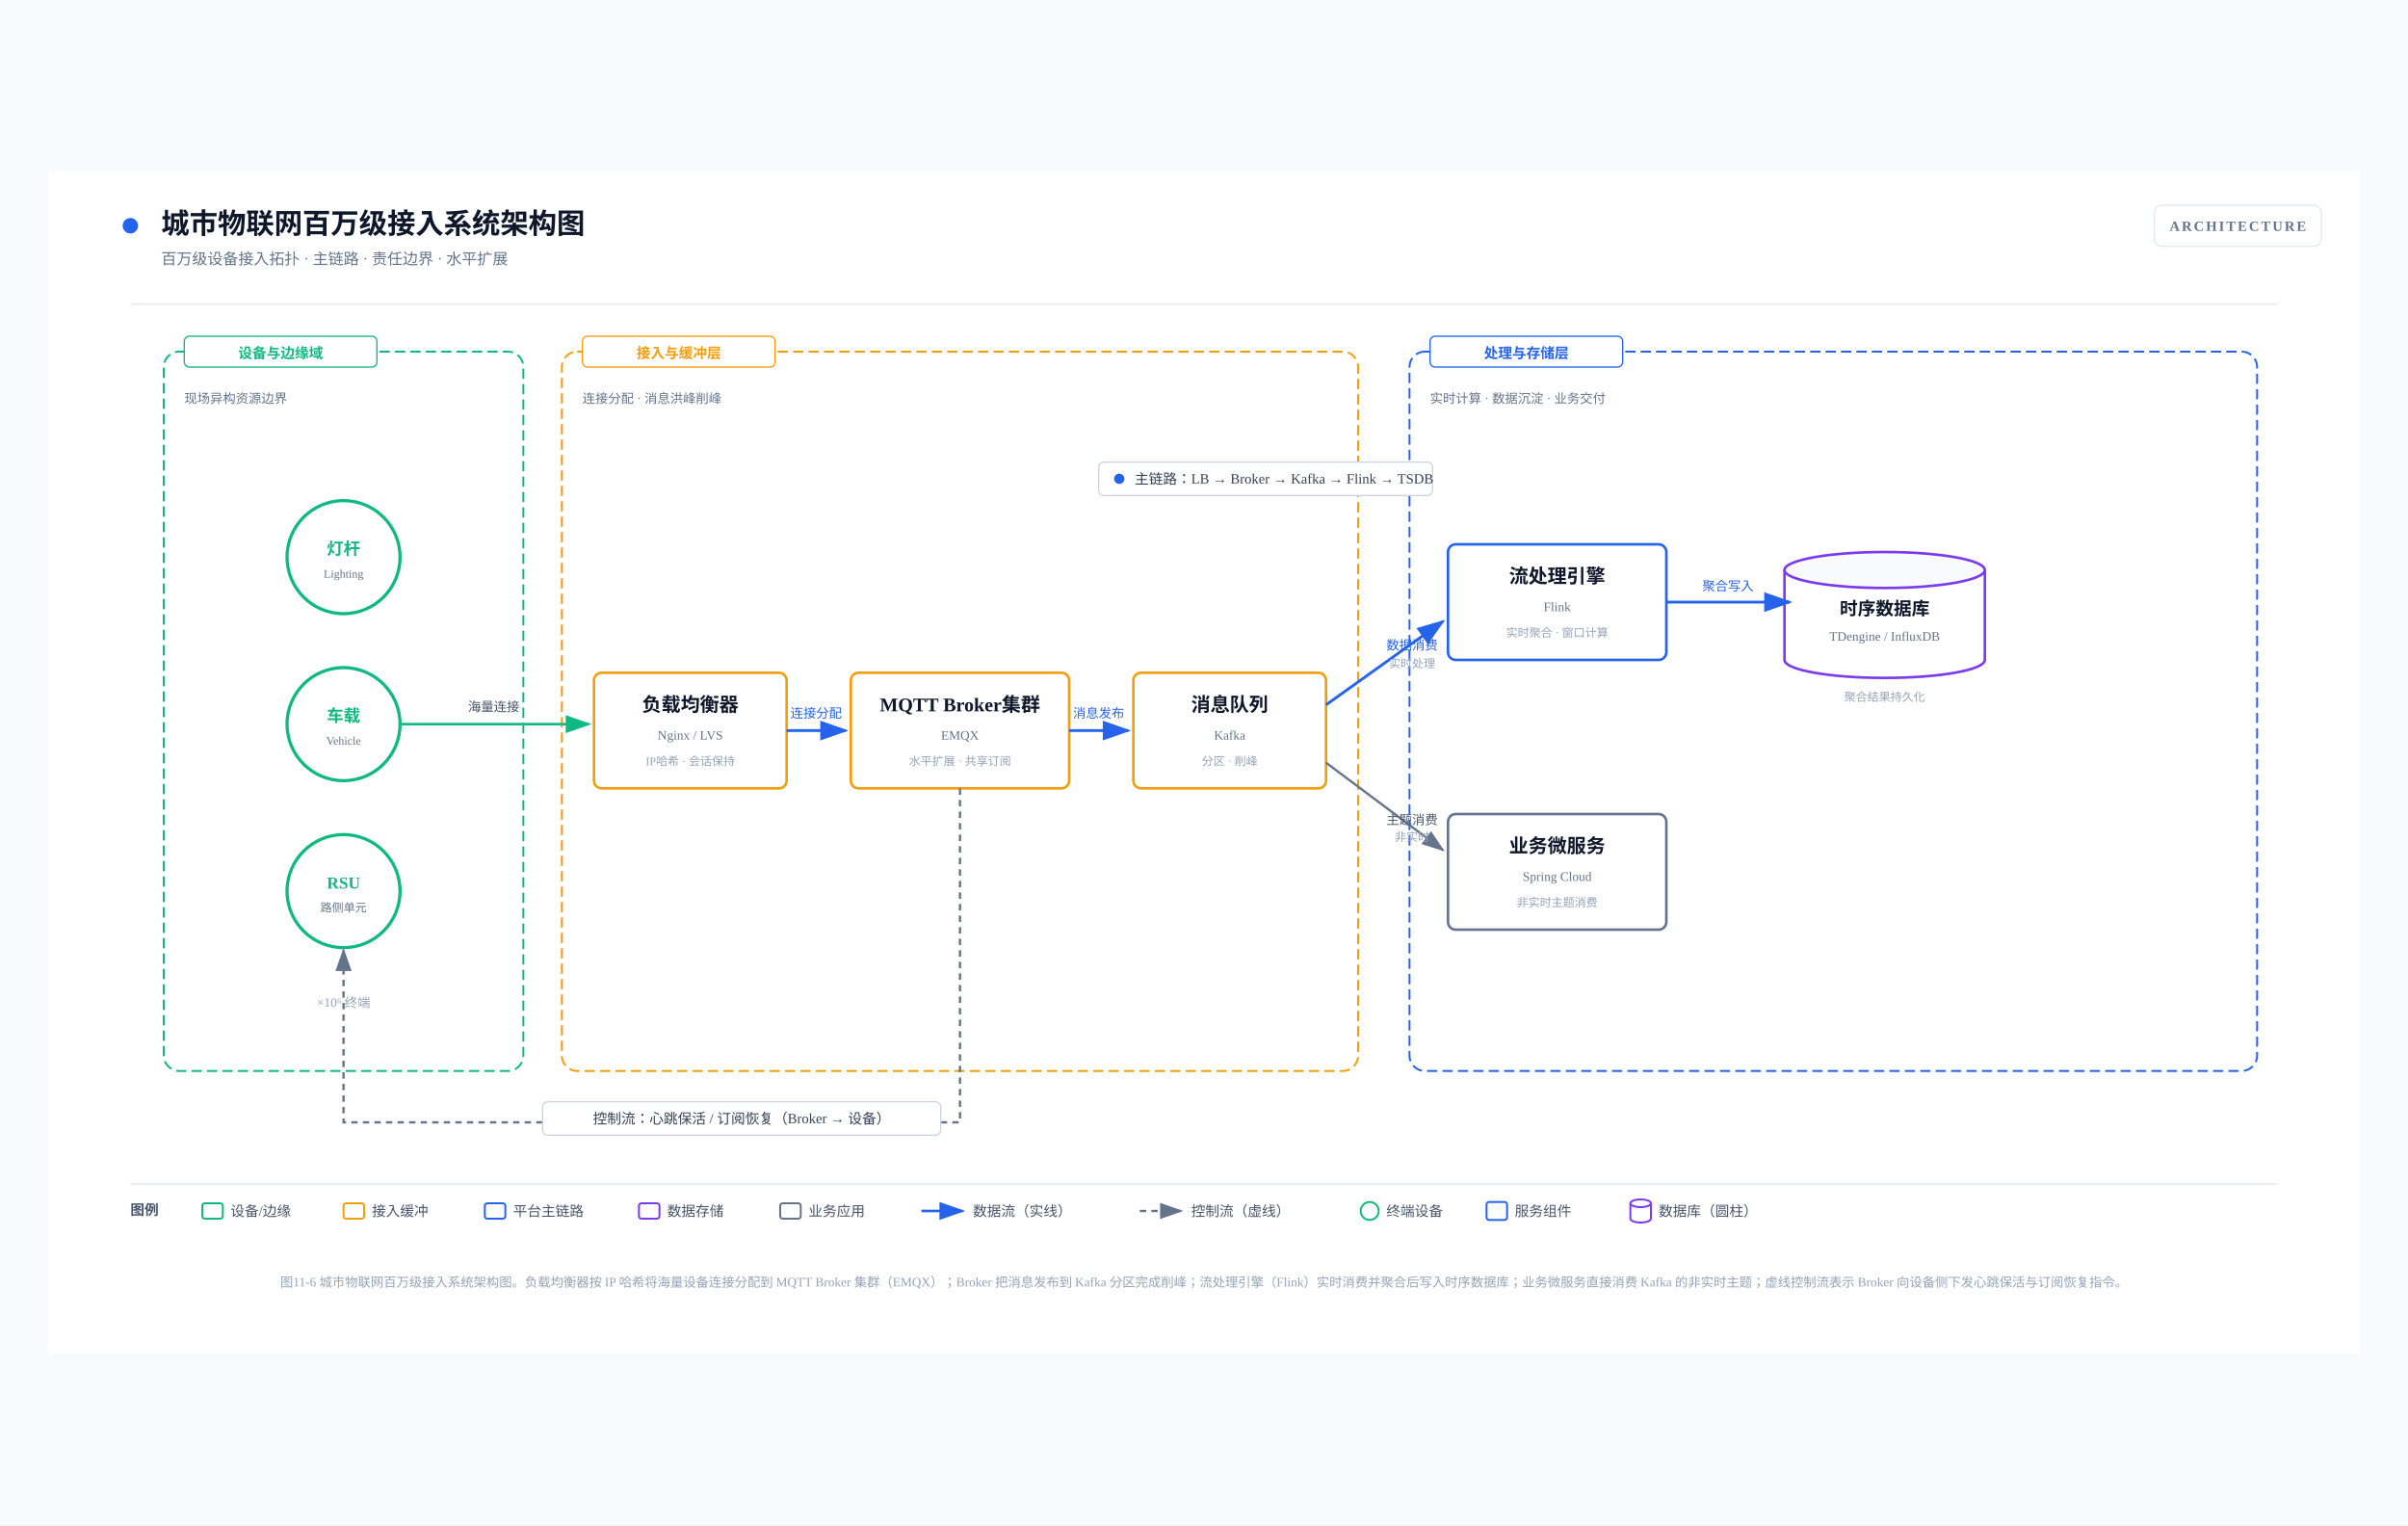
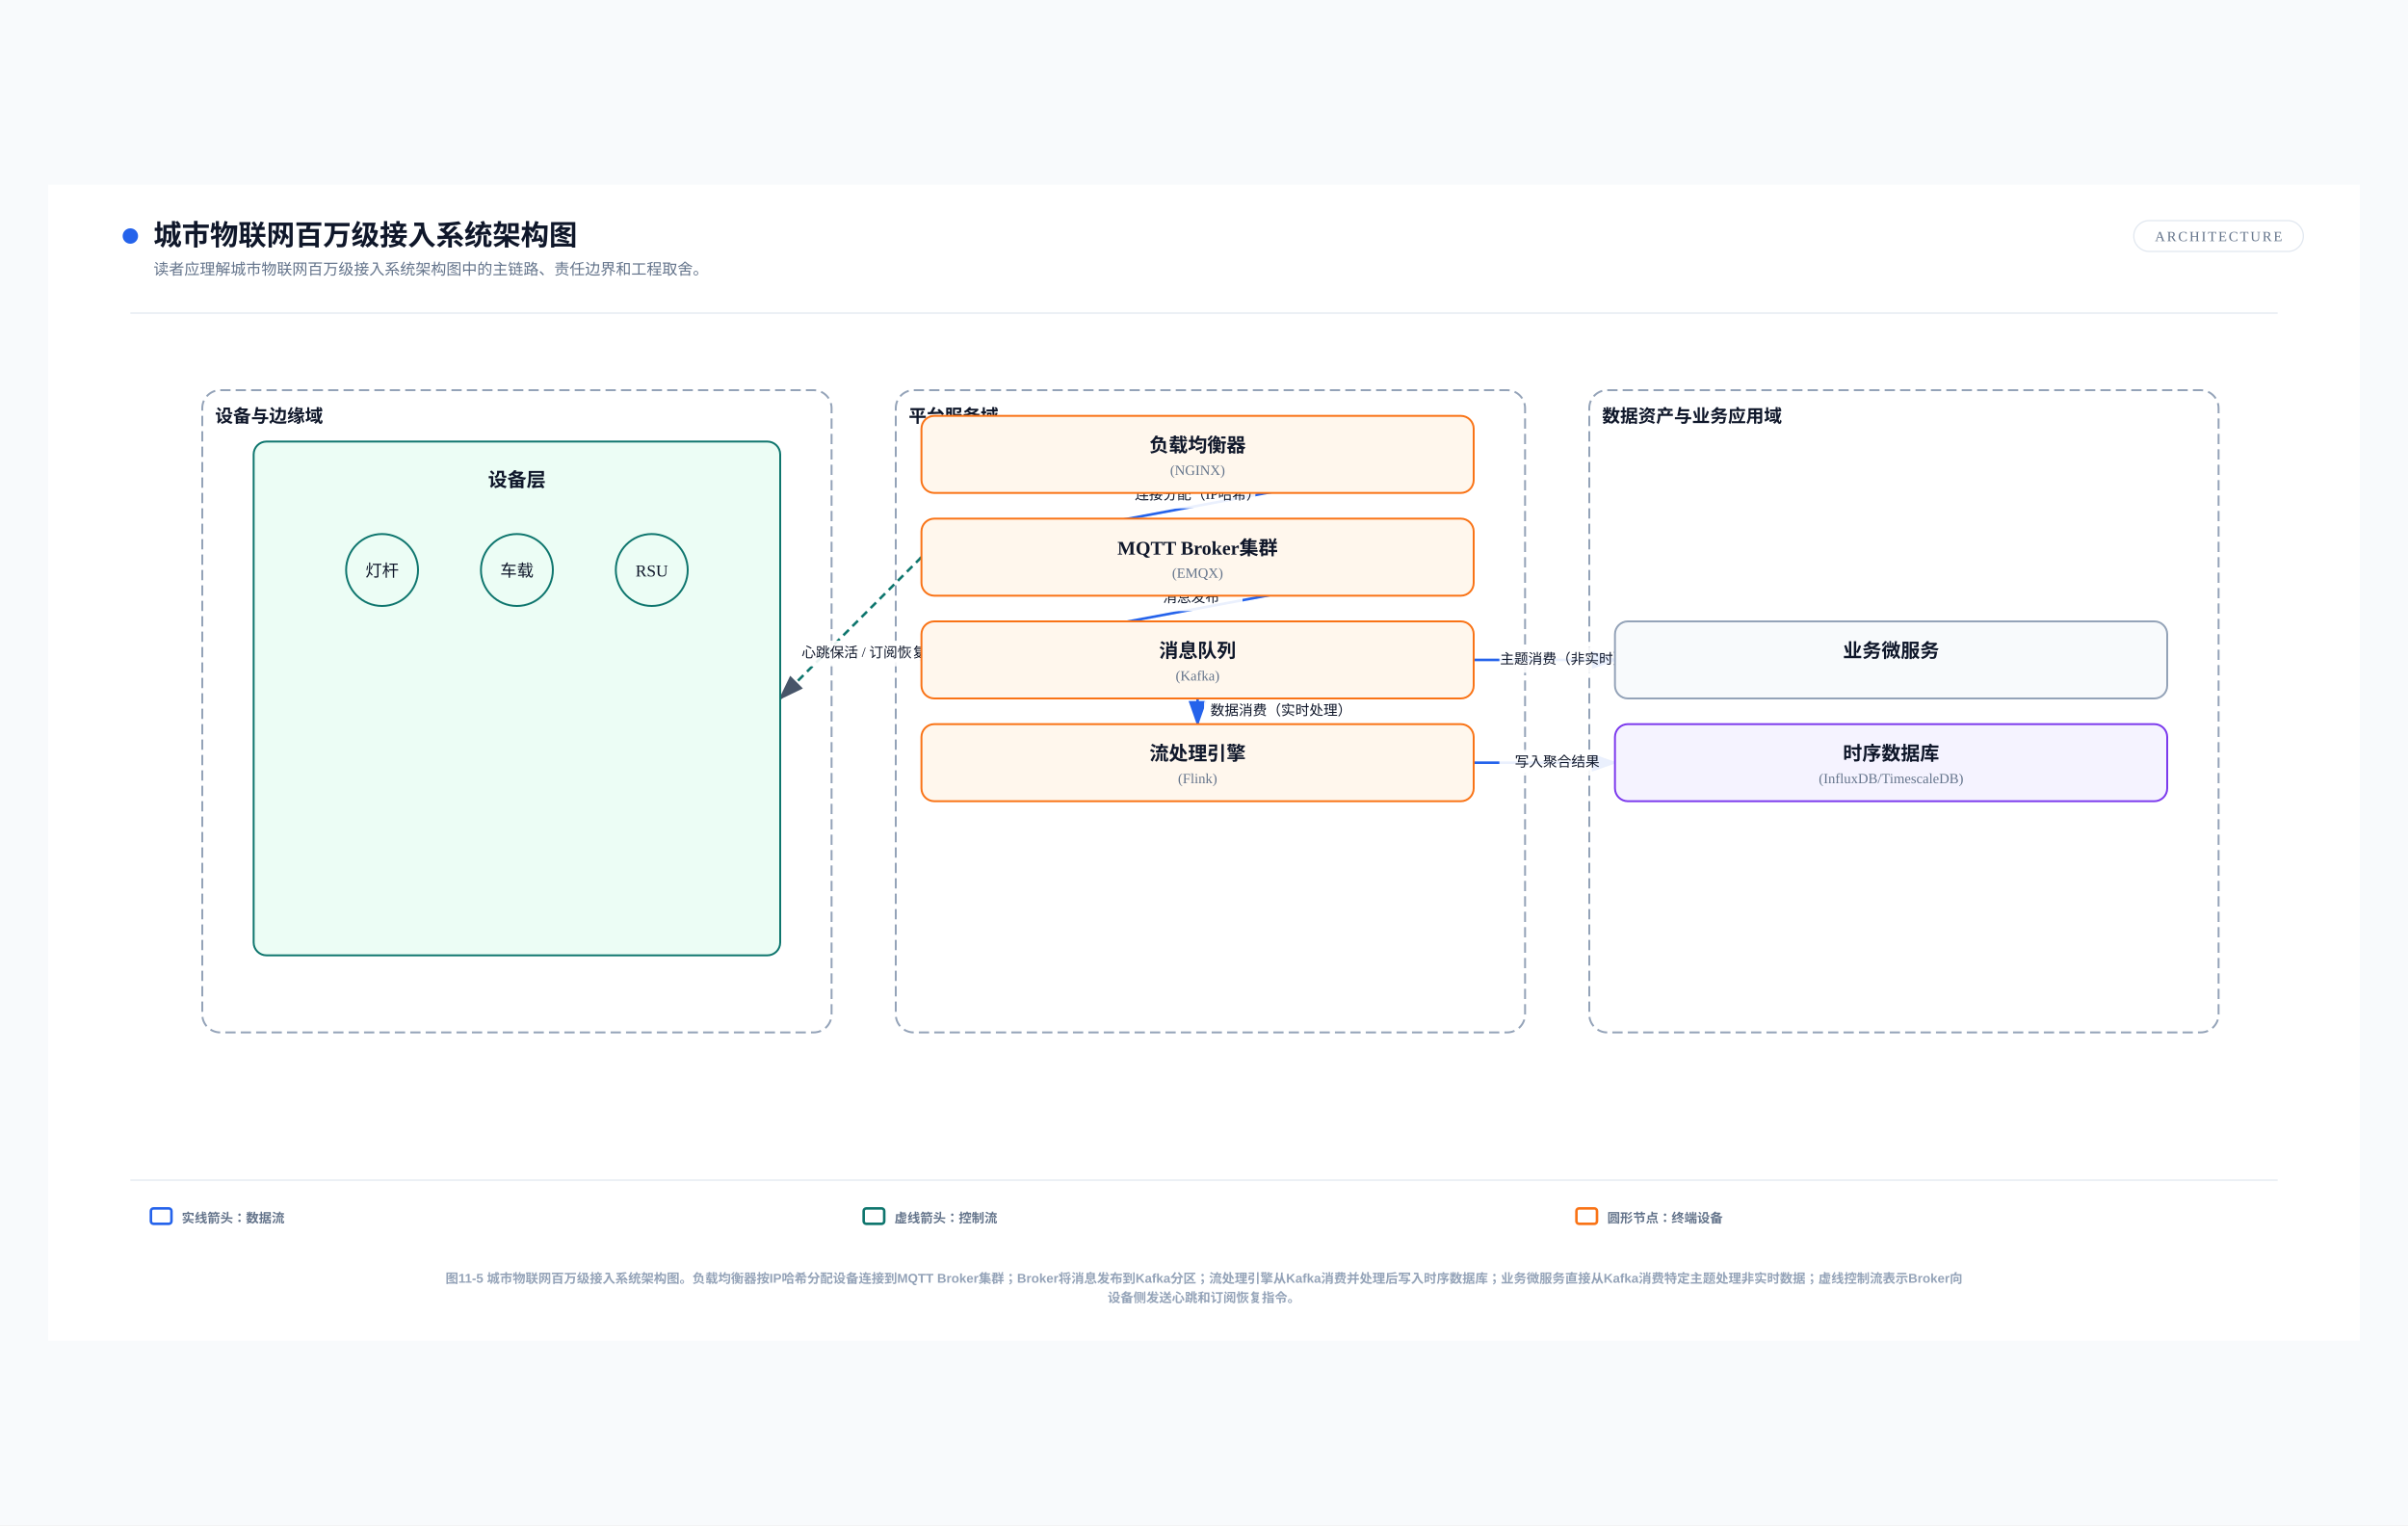
<svg xmlns="http://www.w3.org/2000/svg" width="1200" height="760" viewBox="0 0 1200 760" role="img" aria-labelledby="title desc">
  <rect width="1200" height="760" fill="#F8FAFC" />
-   <svg x="24.000" y="85.600" width="1152.000" height="588.800" viewBox="0 0 1800.000 920.000" preserveAspectRatio="xMidYMid meet">
+   <svg x="24.000" y="92.000" width="1152.000" height="576.000" viewBox="0 0 1800.000 900.000" preserveAspectRatio="xMidYMid meet">
    <defs>
-       <marker id="ah-blue" markerWidth="10" markerHeight="7" refX="9" refY="3.5" orient="auto">
-         <polygon points="0 0,10 3.5,0 7" fill="#2563EB" />
+       <marker id="bp-arrow" markerWidth="10" markerHeight="7" refX="9" refY="3.5" orient="auto">
+         <polygon points="0 0, 10 3.5, 0 7" fill="#475569" />
      </marker>
-       <marker id="ah-green" markerWidth="10" markerHeight="7" refX="9" refY="3.5" orient="auto">
-         <polygon points="0 0,10 3.5,0 7" fill="#10B981" />
-       </marker>
-       <marker id="ah-orange" markerWidth="10" markerHeight="7" refX="9" refY="3.5" orient="auto">
-         <polygon points="0 0,10 3.5,0 7" fill="#F59E0B" />
-       </marker>
-       <marker id="ah-purple" markerWidth="10" markerHeight="7" refX="9" refY="3.5" orient="auto">
-         <polygon points="0 0,10 3.5,0 7" fill="#7C3AED" />
-       </marker>
-       <marker id="ah-gray" markerWidth="10" markerHeight="7" refX="9" refY="3.5" orient="auto">
-         <polygon points="0 0,10 3.5,0 7" fill="#64748B" />
+       <marker id="bp-arrow-primary" markerWidth="10" markerHeight="7" refX="9" refY="3.5" orient="auto">
+         <polygon points="0 0, 10 3.5, 0 7" fill="#2563EB" />
      </marker>
    </defs>
-     <rect x="0" y="0" width="1800" height="920" fill="#FFFFFF" />
-     <circle cx="64" cy="42" r="6" fill="#2563EB" />
-     <text x="88" y="48" font-size="22" font-weight="700" fill="#0F172A">城市物联网百万级接入系统架构图</text>
-     <text x="88" y="72" font-size="12" fill="#64748B">百万级设备接入拓扑 · 主链路 · 责任边界 · 水平扩展</text>
-     <rect x="1640" y="26" width="130" height="32" rx="6" fill="#FFFFFF" stroke="#E2E8F0" stroke-width="1" />
-     <text x="1705" y="46" font-size="11" font-weight="700" fill="#64748B" text-anchor="middle" letter-spacing="1.5">ARCHITECTURE</text>
-     <line x1="64" y1="103" x2="1736" y2="103" stroke="#E2E8F0" stroke-width="1" />
-     <rect x="90" y="140" width="280" height="560" rx="12" fill="none" stroke="#10B981" stroke-width="1.5" stroke-dasharray="8 4" />
-     <rect x="106" y="128" width="150" height="24" rx="4" fill="#FFFFFF" stroke="#10B981" stroke-width="1" />
-     <text x="181" y="145" font-size="11" font-weight="700" fill="#10B981" text-anchor="middle">设备与边缘域</text>
-     <text x="106" y="180" font-size="10" fill="#64748B">现场异构资源边界</text>
-     <rect x="400" y="140" width="620" height="560" rx="12" fill="none" stroke="#F59E0B" stroke-width="1.5" stroke-dasharray="8 4" />
-     <rect x="416" y="128" width="150" height="24" rx="4" fill="#FFFFFF" stroke="#F59E0B" stroke-width="1" />
-     <text x="491" y="145" font-size="11" font-weight="700" fill="#F59E0B" text-anchor="middle">接入与缓冲层</text>
-     <text x="416" y="180" font-size="10" fill="#64748B">连接分配 · 消息洪峰削峰</text>
-     <rect x="1060" y="140" width="660" height="560" rx="12" fill="none" stroke="#2563EB" stroke-width="1.5" stroke-dasharray="8 4" />
-     <rect x="1076" y="128" width="150" height="24" rx="4" fill="#FFFFFF" stroke="#2563EB" stroke-width="1" />
-     <text x="1151" y="145" font-size="11" font-weight="700" fill="#2563EB" text-anchor="middle">处理与存储层</text>
-     <text x="1076" y="180" font-size="10" fill="#64748B">实时计算 · 数据沉淀 · 业务交付</text>
-     <g>
-       <circle cx="230" cy="300" r="44" fill="#FFFFFF" stroke="#10B981" stroke-width="2.5" />
-       <text x="230" y="298" font-size="13" font-weight="700" fill="#10B981" text-anchor="middle">灯杆</text>
-       <text x="230" y="316" font-size="9" fill="#64748B" text-anchor="middle">Lighting</text>
-       <circle cx="230" cy="430" r="44" fill="#FFFFFF" stroke="#10B981" stroke-width="2.5" />
-       <text x="230" y="428" font-size="13" font-weight="700" fill="#10B981" text-anchor="middle">车载</text>
-       <text x="230" y="446" font-size="9" fill="#64748B" text-anchor="middle">Vehicle</text>
-       <circle cx="230" cy="560" r="44" fill="#FFFFFF" stroke="#10B981" stroke-width="2.5" />
-       <text x="230" y="558" font-size="13" font-weight="700" fill="#10B981" text-anchor="middle">RSU</text>
-       <text x="230" y="576" font-size="9" fill="#64748B" text-anchor="middle">路侧单元</text>
-       <text x="230" y="650" font-size="10" fill="#94A3B8" text-anchor="middle">×10⁶ 终端</text>
+     <rect width="1800" height="900" fill="#FFFFFF" />
+     <circle cx="64" cy="40" r="6" fill="#2563EB" />
+     <text x="82" y="47" fill="#0F172A" font-size="22" font-weight="700">城市物联网百万级接入系统架构图</text>
+     <text x="82" y="70" fill="#64748B" font-size="12">读者应理解城市物联网百万级接入系统架构图中的主链路、责任边界和工程取舍。</text>
+     <rect x="1624" y="28" width="132" height="24" rx="12" fill="#FFFFFF" stroke="#E2E8F0" />
+     <text x="1690" y="44" fill="#64748B" font-size="11" text-anchor="middle" letter-spacing="1.4">ARCHITECTURE</text>
+     <line x1="64" y1="100" x2="1736" y2="100" stroke="#E2E8F0" />
+     <g data-layout="architecture">
+       <rect x="120" y="160" width="490" height="500" rx="14" fill="none" stroke="#94A3B8" stroke-width="1.5" stroke-dasharray="8,4" />
+       <text x="130" y="185" fill="#0F172A" font-size="14" font-weight="600">设备与边缘域</text>
+       <rect x="660" y="160" width="490" height="500" rx="14" fill="none" stroke="#94A3B8" stroke-width="1.5" stroke-dasharray="8,4" />
+       <text x="670" y="185" fill="#0F172A" font-size="14" font-weight="600">平台服务域</text>
+       <rect x="1200" y="160" width="490" height="500" rx="14" fill="none" stroke="#94A3B8" stroke-width="1.5" stroke-dasharray="8,4" />
+       <text x="1210" y="185" fill="#0F172A" font-size="14" font-weight="600">数据资产与业务应用域</text>
+       <line x1="1110" y1="210" x2="680" y2="290" stroke="#2563EB" stroke-width="2" marker-end="url(#bp-arrow-primary)" />
+       <rect x="850" y="232" width="90" height="20" rx="4" fill="white" opacity="0.9" />
+       <text x="895" y="245" fill="#0F172A" font-size="11" text-anchor="middle">连接分配（IP哈希）</text>
+       <line x1="1110" y1="290" x2="680" y2="370" stroke="#2563EB" stroke-width="2" marker-end="url(#bp-arrow-primary)" />
+       <rect x="850" y="312" width="80" height="20" rx="4" fill="white" opacity="0.9" />
+       <text x="890" y="325" fill="#0F172A" font-size="11" text-anchor="middle">消息发布</text>
+       <line x1="895" y1="400" x2="895" y2="420" stroke="#2563EB" stroke-width="2" marker-end="url(#bp-arrow-primary)" />
+       <rect x="900" y="400" width="120" height="20" rx="4" fill="white" opacity="0.9" />
+       <text x="960" y="413" fill="#0F172A" font-size="11" text-anchor="middle">数据消费（实时处理）</text>
+       <line x1="1110" y1="450" x2="1220" y2="450" stroke="#2563EB" stroke-width="2" marker-end="url(#bp-arrow-primary)" />
+       <rect x="1130" y="440" width="90" height="20" rx="4" fill="white" opacity="0.9" />
+       <text x="1175" y="453" fill="#0F172A" font-size="11" text-anchor="middle">写入聚合结果</text>
+       <line x1="1110" y1="370" x2="1220" y2="370" stroke="#2563EB" stroke-width="2" marker-end="url(#bp-arrow-primary)" />
+       <rect x="1130" y="360" width="100" height="20" rx="4" fill="white" opacity="0.9" />
+       <text x="1180" y="373" fill="#0F172A" font-size="11" text-anchor="middle">主题消费（非实时）</text>
+       <line x1="680" y1="290" x2="570" y2="400" stroke="#0F766E" stroke-width="2" stroke-dasharray="6,4" marker-end="url(#bp-arrow)" />
+       <rect x="580" y="355" width="110" height="20" rx="4" fill="white" opacity="0.9" />
+       <text x="635" y="368" fill="#0F172A" font-size="11" text-anchor="middle">心跳保活 / 订阅恢复</text>
+       <rect x="160" y="200" width="410" height="400" rx="10" fill="#ECFDF5" stroke="#0F766E" stroke-width="1.5" />
+       <text x="365" y="235" fill="#0F172A" font-size="15" font-weight="600" text-anchor="middle">设备层</text>
+       <circle cx="260" cy="300" r="28" fill="#ECFDF5" stroke="#0F766E" stroke-width="1.5" />
+       <text x="260" y="305" fill="#0F172A" font-size="13" font-weight="500" text-anchor="middle">灯杆</text>
+       <circle cx="365" cy="300" r="28" fill="#ECFDF5" stroke="#0F766E" stroke-width="1.5" />
+       <text x="365" y="305" fill="#0F172A" font-size="13" font-weight="500" text-anchor="middle">车载</text>
+       <circle cx="470" cy="300" r="28" fill="#ECFDF5" stroke="#0F766E" stroke-width="1.5" />
+       <text x="470" y="305" fill="#0F172A" font-size="13" font-weight="500" text-anchor="middle">RSU</text>
+       <rect x="680" y="180" width="430" height="60" rx="10" fill="#FFF7ED" stroke="#F97316" stroke-width="1.5" />
+       <text x="895" y="208" fill="#0F172A" font-size="15" font-weight="600" text-anchor="middle">负载均衡器</text>
+       <text x="895" y="226" fill="#64748B" font-size="11" text-anchor="middle">(NGINX)</text>
+       <rect x="680" y="260" width="430" height="60" rx="10" fill="#FFF7ED" stroke="#F97316" stroke-width="1.5" />
+       <text x="895" y="288" fill="#0F172A" font-size="15" font-weight="600" text-anchor="middle">MQTT Broker集群</text>
+       <text x="895" y="306" fill="#64748B" font-size="11" text-anchor="middle">(EMQX)</text>
+       <rect x="680" y="340" width="430" height="60" rx="10" fill="#FFF7ED" stroke="#F97316" stroke-width="1.5" />
+       <text x="895" y="368" fill="#0F172A" font-size="15" font-weight="600" text-anchor="middle">消息队列</text>
+       <text x="895" y="386" fill="#64748B" font-size="11" text-anchor="middle">(Kafka)</text>
+       <rect x="680" y="420" width="430" height="60" rx="10" fill="#FFF7ED" stroke="#F97316" stroke-width="1.5" />
+       <text x="895" y="448" fill="#0F172A" font-size="15" font-weight="600" text-anchor="middle">流处理引擎</text>
+       <text x="895" y="466" fill="#64748B" font-size="11" text-anchor="middle">(Flink)</text>
+       <rect x="1220" y="340" width="430" height="60" rx="10" fill="#F8FAFC" stroke="#94A3B8" stroke-width="1.5" />
+       <text x="1435" y="368" fill="#0F172A" font-size="15" font-weight="600" text-anchor="middle">业务微服务</text>
+       <rect x="1220" y="420" width="430" height="60" rx="10" fill="#F5F3FF" stroke="#7C3AED" stroke-width="1.5" />
+       <text x="1435" y="448" fill="#0F172A" font-size="15" font-weight="600" text-anchor="middle">时序数据库</text>
+       <text x="1435" y="466" fill="#64748B" font-size="11" text-anchor="middle">(InfluxDB/TimescaleDB)</text>
    </g>
-     <rect x="425" y="390" width="150" height="90" rx="6" fill="#FFFFFF" stroke="#F59E0B" stroke-width="2" />
-     <text x="500" y="420" font-size="15" font-weight="700" fill="#0F172A" text-anchor="middle">负载均衡器</text>
-     <text x="500" y="442" font-size="10" fill="#64748B" text-anchor="middle">Nginx / LVS</text>
-     <text x="500" y="462" font-size="9" fill="#94A3B8" text-anchor="middle">IP哈希 · 会话保持</text>
-     <rect x="625" y="390" width="170" height="90" rx="6" fill="#FFFFFF" stroke="#F59E0B" stroke-width="2" />
-     <text x="710" y="420" font-size="15" font-weight="700" fill="#0F172A" text-anchor="middle">MQTT Broker集群</text>
-     <text x="710" y="442" font-size="10" fill="#64748B" text-anchor="middle">EMQX</text>
-     <text x="710" y="462" font-size="9" fill="#94A3B8" text-anchor="middle">水平扩展 · 共享订阅</text>
-     <rect x="845" y="390" width="150" height="90" rx="6" fill="#FFFFFF" stroke="#F59E0B" stroke-width="2" />
-     <text x="920" y="420" font-size="15" font-weight="700" fill="#0F172A" text-anchor="middle">消息队列</text>
-     <text x="920" y="442" font-size="10" fill="#64748B" text-anchor="middle">Kafka</text>
-     <text x="920" y="462" font-size="9" fill="#94A3B8" text-anchor="middle">分区 · 削峰</text>
-     <rect x="1090" y="290" width="170" height="90" rx="6" fill="#FFFFFF" stroke="#2563EB" stroke-width="2" />
-     <text x="1175" y="320" font-size="15" font-weight="700" fill="#0F172A" text-anchor="middle">流处理引擎</text>
-     <text x="1175" y="342" font-size="10" fill="#64748B" text-anchor="middle">Flink</text>
-     <text x="1175" y="362" font-size="9" fill="#94A3B8" text-anchor="middle">实时聚合 · 窗口计算</text>
-     <rect x="1090" y="500" width="170" height="90" rx="6" fill="#FFFFFF" stroke="#64748B" stroke-width="2" />
-     <text x="1175" y="530" font-size="15" font-weight="700" fill="#0F172A" text-anchor="middle">业务微服务</text>
-     <text x="1175" y="552" font-size="10" fill="#64748B" text-anchor="middle">Spring Cloud</text>
-     <text x="1175" y="572" font-size="9" fill="#94A3B8" text-anchor="middle">非实时主题消费</text>
-     <g>
-       <path d="M 1352,310 L 1352,380 A 78,14 0 0 0 1508,380 L 1508,310" fill="#FFFFFF" stroke="#7C3AED" stroke-width="2" />
-       <ellipse cx="1430" cy="310" rx="78" ry="14" fill="#F8FAFC" stroke="#7C3AED" stroke-width="2" />
-       <text x="1430" y="345" font-size="14" font-weight="700" fill="#0F172A" text-anchor="middle">时序数据库</text>
-       <text x="1430" y="365" font-size="10" fill="#64748B" text-anchor="middle">TDengine / InfluxDB</text>
-       <text x="1430" y="412" font-size="9" fill="#94A3B8" text-anchor="middle">聚合结果持久化</text>
-     </g>
-     <line x1="274" y1="430" x2="421" y2="430" stroke="#10B981" stroke-width="2" marker-end="url(#ah-green)" />
-     <text x="347" y="420" font-size="10" fill="#475569" text-anchor="middle">海量连接</text>
-     <line x1="575" y1="435" x2="621" y2="435" stroke="#2563EB" stroke-width="2.2" marker-end="url(#ah-blue)" />
-     <text x="598" y="425" font-size="10" fill="#2563EB" text-anchor="middle">连接分配</text>
-     <line x1="795" y1="435" x2="841" y2="435" stroke="#2563EB" stroke-width="2.2" marker-end="url(#ah-blue)" />
-     <text x="818" y="425" font-size="10" fill="#2563EB" text-anchor="middle">消息发布</text>
-     <line x1="995" y1="415" x2="1086" y2="350" stroke="#2563EB" stroke-width="2.2" marker-end="url(#ah-blue)" />
-     <text x="1062" y="372" font-size="10" fill="#2563EB" text-anchor="middle">数据消费</text>
-     <text x="1062" y="386" font-size="9" fill="#94A3B8" text-anchor="middle">实时处理</text>
-     <line x1="1260" y1="335" x2="1356" y2="335" stroke="#2563EB" stroke-width="2.2" marker-end="url(#ah-blue)" />
-     <text x="1308" y="326" font-size="10" fill="#2563EB" text-anchor="middle">聚合写入</text>
-     <line x1="995" y1="460" x2="1086" y2="528" stroke="#64748B" stroke-width="1.8" marker-end="url(#ah-gray)" />
-     <text x="1062" y="508" font-size="10" fill="#475569" text-anchor="middle">主题消费</text>
-     <text x="1062" y="521" font-size="9" fill="#94A3B8" text-anchor="middle">非实时</text>
-     <path d="M 710,480 L 710,740 L 230,740 L 230,606" fill="none" stroke="#64748B" stroke-width="1.8" stroke-dasharray="5 4" marker-end="url(#ah-gray)" />
-     <rect x="385" y="724" width="310" height="26" rx="4" fill="#FFFFFF" stroke="#CBD5E1" stroke-width="1" />
-     <text x="540" y="741" font-size="11" fill="#334155" text-anchor="middle">控制流：心跳保活 / 订阅恢复（Broker → 设备）</text>
-     <rect x="818" y="226" width="260" height="26" rx="4" fill="#FFFFFF" stroke="#CBD5E1" stroke-width="1" />
-     <circle cx="834" cy="239" r="4" fill="#2563EB" />
-     <text x="846" y="243" font-size="11" fill="#334155">主链路：LB → Broker → Kafka → Flink → TSDB</text>
-     <line x1="64" y1="788" x2="1736" y2="788" stroke="#E2E8F0" stroke-width="1" />
-     <text x="64" y="812" font-size="11" font-weight="700" fill="#475569">图例</text>
-     <g font-size="11" fill="#475569">
-       <rect x="120" y="803" width="16" height="12" rx="2" fill="#FFFFFF" stroke="#10B981" stroke-width="1.5" />
-       <text x="142" y="813">设备/边缘</text>
-       <rect x="230" y="803" width="16" height="12" rx="2" fill="#FFFFFF" stroke="#F59E0B" stroke-width="1.5" />
-       <text x="252" y="813">接入缓冲</text>
-       <rect x="340" y="803" width="16" height="12" rx="2" fill="#FFFFFF" stroke="#2563EB" stroke-width="1.5" />
-       <text x="362" y="813">平台主链路</text>
-       <rect x="460" y="803" width="16" height="12" rx="2" fill="#FFFFFF" stroke="#7C3AED" stroke-width="1.5" />
-       <text x="482" y="813">数据存储</text>
-       <rect x="570" y="803" width="16" height="12" rx="2" fill="#FFFFFF" stroke="#64748B" stroke-width="1.5" />
-       <text x="592" y="813">业务应用</text>
-       <line x1="680" y1="809" x2="712" y2="809" stroke="#2563EB" stroke-width="2" marker-end="url(#ah-blue)" />
-       <text x="720" y="813">数据流（实线）</text>
-       <line x1="850" y1="809" x2="882" y2="809" stroke="#64748B" stroke-width="1.8" stroke-dasharray="5 4" marker-end="url(#ah-gray)" />
-       <text x="890" y="813">控制流（虚线）</text>
-       <circle cx="1029" cy="809" r="7" fill="#FFFFFF" stroke="#10B981" stroke-width="1.5" />
-       <text x="1042" y="813">终端设备</text>
-       <rect x="1120" y="802" width="16" height="14" rx="2" fill="#FFFFFF" stroke="#2563EB" stroke-width="1.5" />
-       <text x="1142" y="813">服务组件</text>
-       <path d="M 1232,803 L 1232,815 A 8,3 0 0 0 1248,815 L 1248,803" fill="#FFFFFF" stroke="#7C3AED" stroke-width="1.5" />
-       <ellipse cx="1240" cy="803" rx="8" ry="3" fill="#F8FAFC" stroke="#7C3AED" stroke-width="1.5" />
-       <text x="1254" y="813">数据库（圆柱）</text>
-     </g>
-     <text x="900" y="868" font-size="10" fill="#94A3B8" text-anchor="middle">图11-6 城市物联网百万级接入系统架构图。负载均衡器按 IP 哈希将海量设备连接分配到 MQTT Broker 集群（EMQX）；Broker 把消息发布到 Kafka 分区完成削峰；流处理引擎（Flink）实时消费并聚合后写入时序数据库；业务微服务直接消费 Kafka 的非实时主题；虚线控制流表示 Broker 向设备侧下发心跳保活与订阅恢复指令。</text>
+     <line x1="64" y1="775" x2="1736" y2="775" stroke="#E2E8F0" />
+     <rect x="80" y="797" width="16" height="12" rx="2" fill="#FFFFFF" stroke="#2563EB" stroke-width="2" />
+     <text x="104" y="808" fill="#64748B" font-size="10" font-family="Arial, 'PingFang SC', 'Microsoft YaHei', sans-serif" font-weight="600" text-anchor="start">实线箭头：数据流</text>
+     <rect x="635" y="797" width="16" height="12" rx="2" fill="#FFFFFF" stroke="#0F766E" stroke-width="2" />
+     <text x="659" y="808" fill="#64748B" font-size="10" font-family="Arial, 'PingFang SC', 'Microsoft YaHei', sans-serif" font-weight="600" text-anchor="start">虚线箭头：控制流</text>
+     <rect x="1190" y="797" width="16" height="12" rx="2" fill="#FFFFFF" stroke="#F97316" stroke-width="2" />
+     <text x="1214" y="808" fill="#64748B" font-size="10" font-family="Arial, 'PingFang SC', 'Microsoft YaHei', sans-serif" font-weight="600" text-anchor="start">圆形节点：终端设备</text>
+     <text x="900" y="855" fill="#94A3B8" font-size="10" font-family="Arial, 'PingFang SC', 'Microsoft YaHei', sans-serif" font-weight="600" text-anchor="middle">图11-5 城市物联网百万级接入系统架构图。负载均衡器按IP哈希分配设备连接到MQTT Broker集群；Broker将消息发布到Kafka分区；流处理引擎从Kafka消费并处理后写入时序数据库；业务微服务直接从Kafka消费特定主题处理非实时数据；虚线控制流表示Broker向</text>
+     <text x="900" y="870" fill="#94A3B8" font-size="10" font-family="Arial, 'PingFang SC', 'Microsoft YaHei', sans-serif" font-weight="600" text-anchor="middle">设备侧发送心跳和订阅恢复指令。</text>
  </svg>
</svg>
